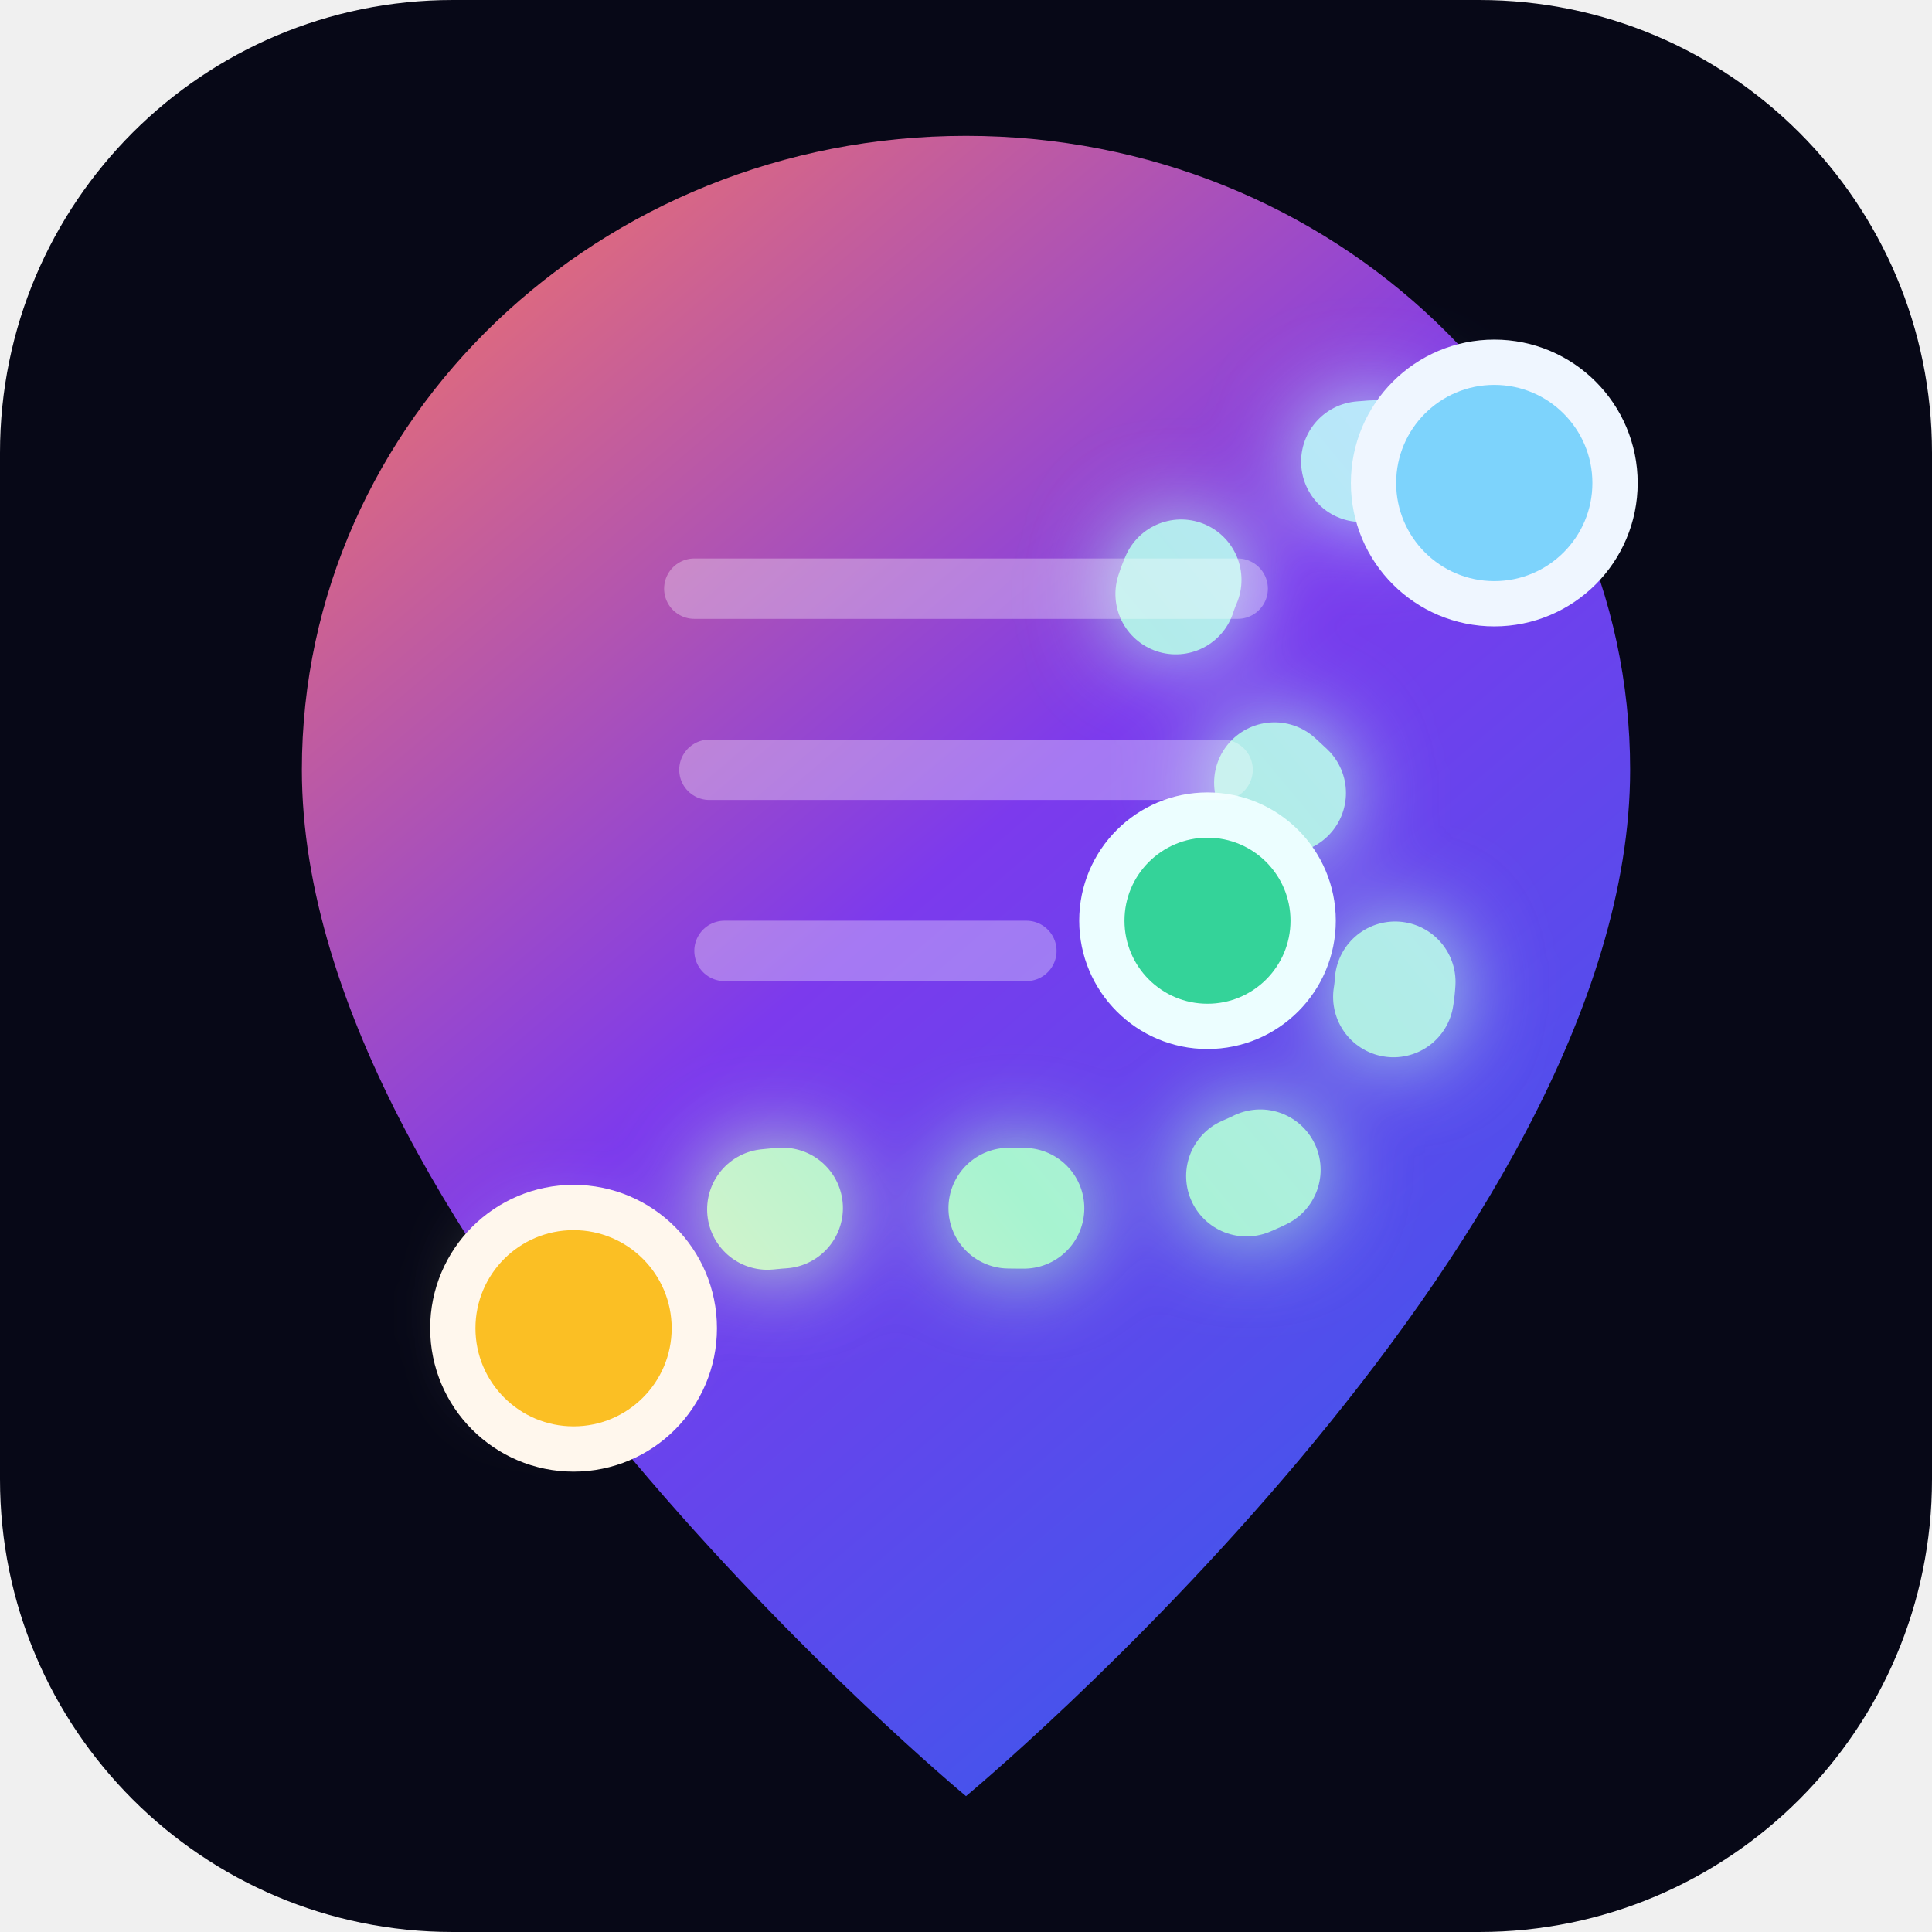
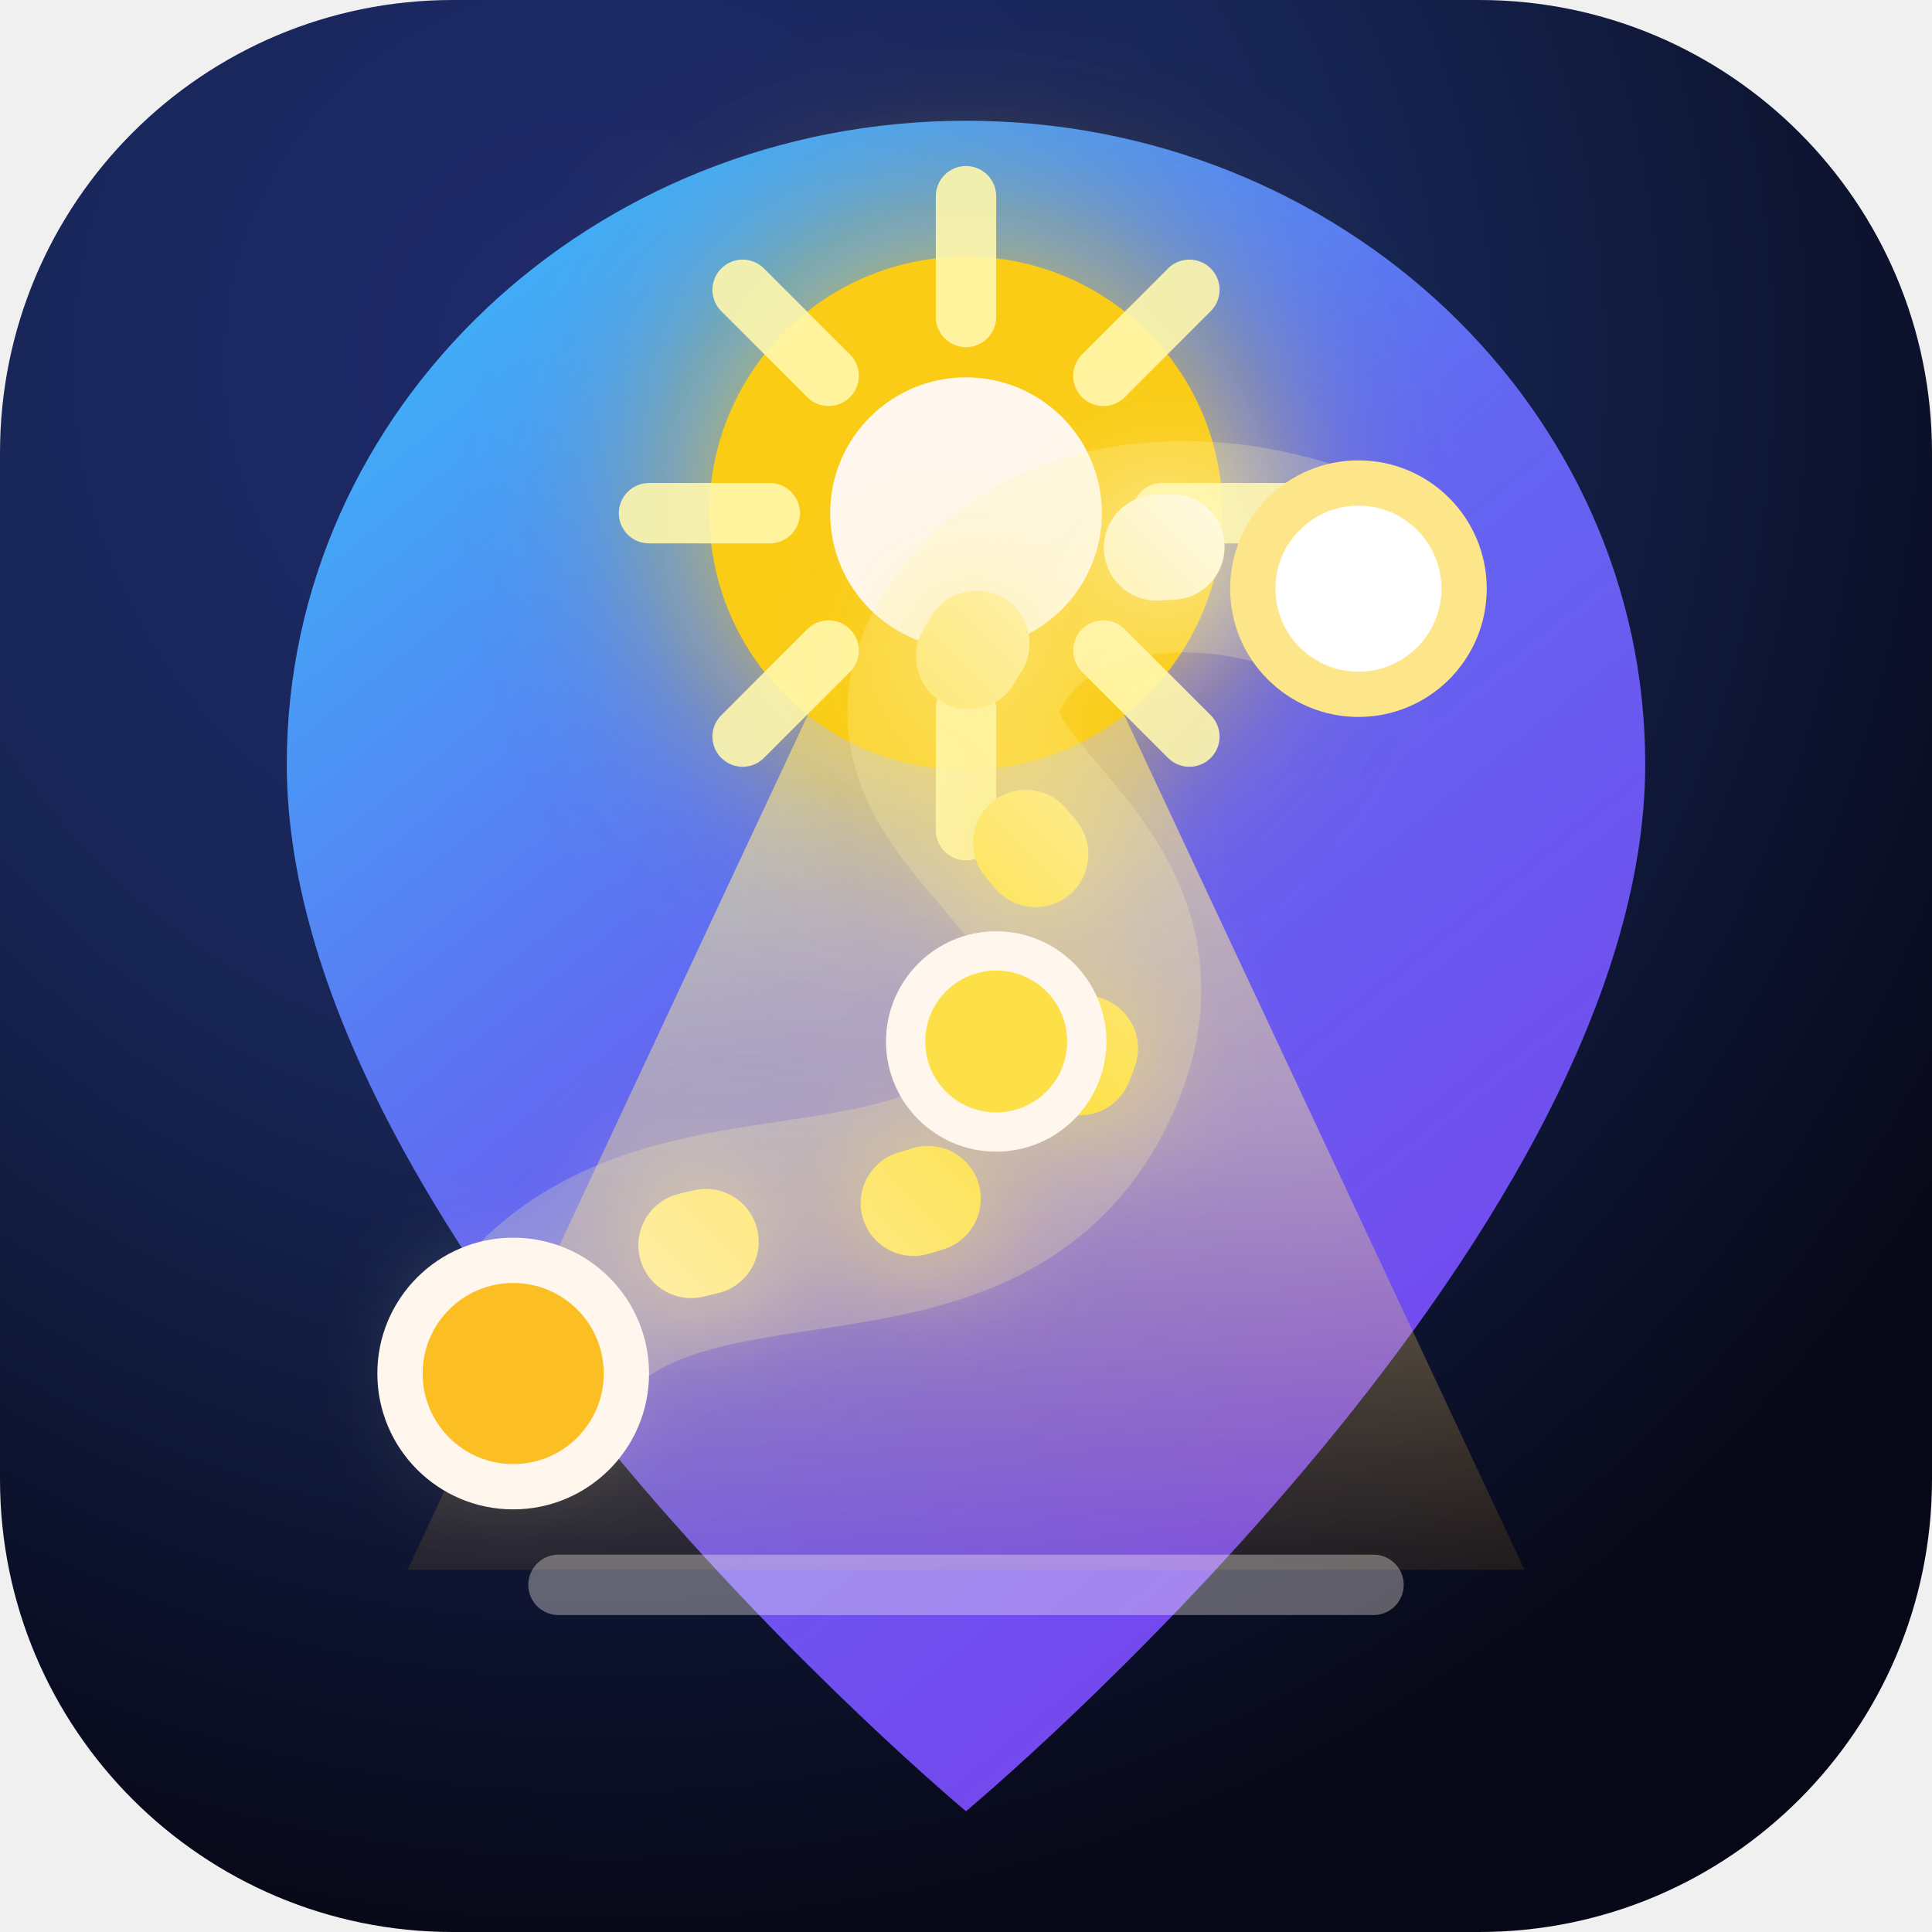
<svg xmlns="http://www.w3.org/2000/svg" viewBox="0 0 128 128" role="img" aria-labelledby="title desc">
  <defs>
-     <linearGradient id="sky" x1="18" y1="10" x2="112" y2="120" gradientUnits="userSpaceOnUse">
-       <stop offset="0" stop-color="#ff7a59" />
-       <stop offset="0.45" stop-color="#7c3aed" />
-       <stop offset="1" stop-color="#2563eb" />
+     <radialGradient id="night" cx="40" cy="24" r="105" gradientUnits="userSpaceOnUse">
+       <stop offset="0" stop-color="#1f2a6d" />
+       <stop offset="0.48" stop-color="#172554" />
+       <stop offset="1" stop-color="#070817" />
+     </radialGradient>
+     <linearGradient id="pin" x1="24" y1="12" x2="108" y2="116" gradientUnits="userSpaceOnUse">
+       <stop offset="0" stop-color="#38bdf8" />
+       <stop offset="0.44" stop-color="#6366f1" />
+       <stop offset="1" stop-color="#7c3aed" />
    </linearGradient>
-     <linearGradient id="path" x1="27" y1="91" x2="98" y2="32" gradientUnits="userSpaceOnUse">
+     <linearGradient id="beam" x1="64" y1="26" x2="64" y2="112" gradientUnits="userSpaceOnUse">
+       <stop offset="0" stop-color="#fff7ad" stop-opacity="0.95" />
+       <stop offset="0.58" stop-color="#fde68a" stop-opacity="0.48" />
+       <stop offset="1" stop-color="#f59e0b" stop-opacity="0" />
+     </linearGradient>
+     <linearGradient id="route" x1="35" y1="93" x2="93" y2="36" gradientUnits="userSpaceOnUse">
      <stop offset="0" stop-color="#fef3c7" />
-       <stop offset="0.42" stop-color="#a7f3d0" />
-       <stop offset="1" stop-color="#bae6fd" />
+       <stop offset="0.48" stop-color="#fde047" />
+       <stop offset="1" stop-color="#ffffff" />
    </linearGradient>
-     <filter id="glow" x="-20%" y="-20%" width="140%" height="140%">
-       <feGaussianBlur stdDeviation="3" result="blur" />
+     <filter id="softGlow" x="-35%" y="-35%" width="170%" height="170%">
+       <feGaussianBlur stdDeviation="4" result="blur" />
+       <feMerge>
+         <feMergeNode in="blur" />
+         <feMergeNode in="SourceGraphic" />
+       </feMerge>
+     </filter>
+     <filter id="sunGlow" x="-80%" y="-80%" width="260%" height="260%">
+       <feGaussianBlur stdDeviation="7" result="blur" />
      <feMerge>
        <feMergeNode in="blur" />
        <feMergeNode in="SourceGraphic" />
      </feMerge>
    </filter>
  </defs>
-   <rect width="128" height="128" rx="30" fill="#070817" />
-   <path d="M64 9c24.3 0 44 18.8 44 42 0 31.5-44 68-44 68S20 82.5 20 51C20 27.8 39.7 9 64 9Z" fill="url(#sky)" />
-   <path d="M37 87c11-16 44 3 54-17 8-16-20-20-12-33 4.4-7.2 14.5-7.7 21-5" fill="none" stroke="url(#path)" stroke-width="8" stroke-linecap="round" stroke-dasharray="1 15" filter="url(#glow)" />
-   <circle cx="38" cy="88" r="8" fill="#fbbf24" stroke="#fff7ed" stroke-width="3" />
-   <circle cx="80" cy="61" r="7" fill="#34d399" stroke="#ecfeff" stroke-width="3" />
-   <circle cx="99" cy="32" r="8" fill="#7dd3fc" stroke="#eff6ff" stroke-width="3" />
-   <path d="M46 39h36M47 51h34M48 63h20" stroke="rgba(255,255,255,.32)" stroke-width="4" stroke-linecap="round" />
+   <rect width="128" height="128" rx="30" fill="url(#night)" />
+   <path d="M64 8c24.85 0 45 19.08 45 42.62C109 82.5 64 120 64 120S19 82.5 19 50.62C19 27.08 39.15 8 64 8Z" fill="url(#pin)" />
+   <path d="M64 25 101 104H27L64 25Z" fill="url(#beam)" opacity="0.88" />
+   <circle cx="64" cy="34" r="17" fill="#facc15" filter="url(#sunGlow)" />
+   <circle cx="64" cy="34" r="9" fill="#fff7ed" />
+   <path d="M64 13v8M64 47v8M43 34h8M77 34h8M49.2 19.2l5.7 5.7M73.1 43.1l5.7 5.7M78.8 19.2l-5.7 5.7M54.9 43.1l-5.7 5.7" stroke="#fff7ad" stroke-width="4" stroke-linecap="round" opacity="0.9" />
+   <path d="M34 91c8.5-15.5 30.5-4 37.5-20.5 5.8-13.7-13.7-17.1-6.9-27.7 5.2-8.1 17.4-7.9 25.4-3.8" fill="none" stroke="#fff7ad" stroke-width="14" stroke-linecap="round" opacity="0.24" />
+   <path d="M34 91c8.5-15.5 30.5-4 37.5-20.5 5.8-13.7-13.7-17.1-6.9-27.7 5.2-8.1 17.4-7.9 25.4-3.8" fill="none" stroke="url(#route)" stroke-width="7" stroke-linecap="round" stroke-dasharray="1 14" filter="url(#softGlow)" />
+   <circle cx="34" cy="91" r="7.5" fill="#fbbf24" stroke="#fff7ed" stroke-width="3" />
+   <circle cx="66" cy="69" r="6" fill="#fde047" stroke="#fff7ed" stroke-width="2.6" />
+   <circle cx="90" cy="39" r="7" fill="#ffffff" stroke="#fde68a" stroke-width="3" />
+   <path d="M37 105h54" stroke="#fff7ed" stroke-width="4" stroke-linecap="round" opacity="0.35" />
</svg>
